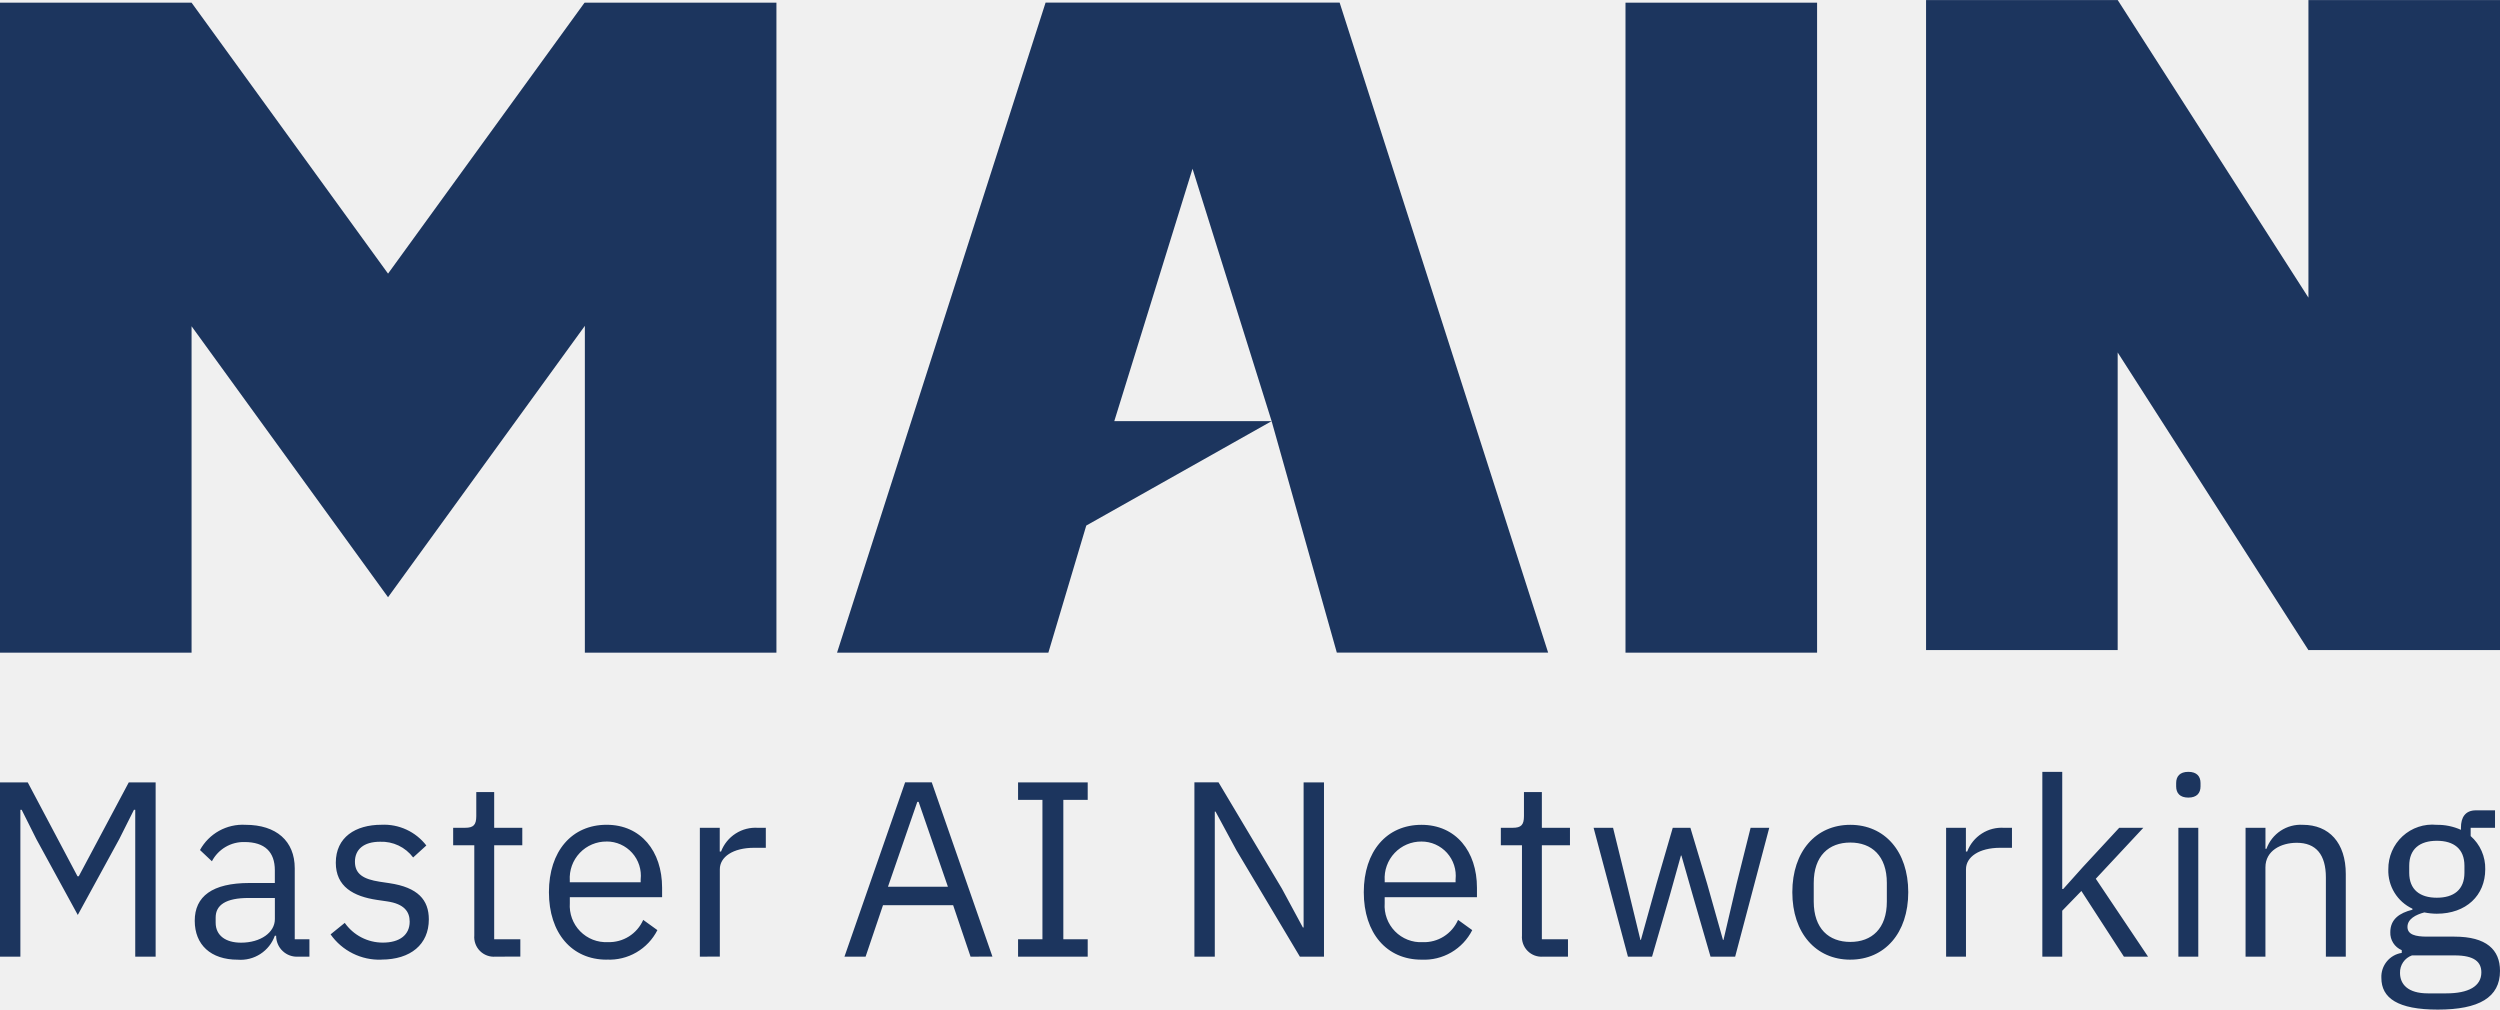
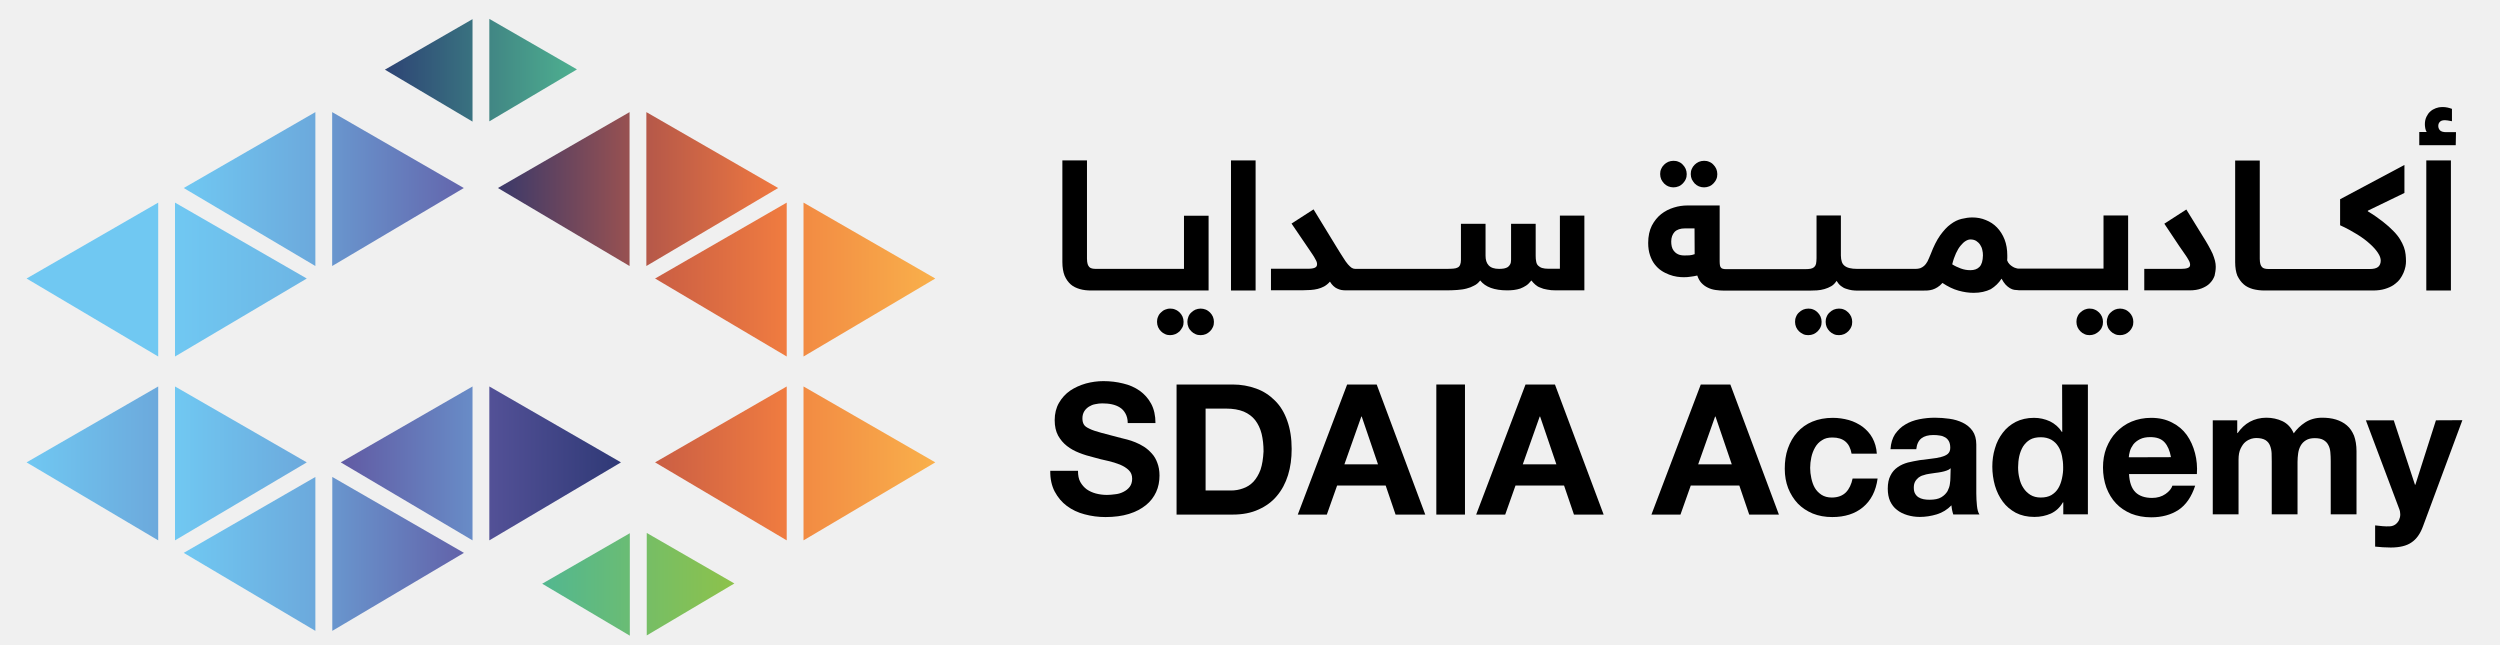
- <svg xmlns="http://www.w3.org/2000/svg" width="156" height="63" viewBox="0 0 156 63" fill="none">
-   <g clip-path="url(#clip0_905_24)">
-     <path d="M-4.17018e-05 59.695H1.272V50.533H1.353L2.266 52.356L4.854 57.093L7.443 52.356L8.359 50.532H8.439V59.695H9.712V48.82H8.036L4.916 54.678H4.835L1.731 48.82H-0.007L-4.17018e-05 59.695ZM19.308 59.695V58.609H18.392V54.18C18.392 52.481 17.244 51.468 15.319 51.468C14.746 51.435 14.175 51.565 13.672 51.843C13.17 52.122 12.756 52.537 12.479 53.042L13.223 53.743C13.417 53.372 13.71 53.064 14.069 52.852C14.429 52.64 14.84 52.533 15.256 52.543C16.529 52.543 17.15 53.166 17.15 54.304V55.099H15.567C13.239 55.099 12.152 55.94 12.152 57.454C12.152 58.95 13.146 59.885 14.837 59.885C15.333 59.925 15.828 59.8 16.246 59.529C16.664 59.259 16.982 58.858 17.15 58.389H17.231C17.23 58.567 17.265 58.744 17.335 58.908C17.404 59.073 17.507 59.221 17.637 59.343C17.766 59.466 17.919 59.561 18.086 59.621C18.254 59.682 18.432 59.707 18.609 59.695H19.308ZM15.04 58.823C14.078 58.823 13.457 58.372 13.457 57.577V57.252C13.457 56.473 14.094 56.034 15.506 56.034H17.152V57.358C17.151 58.184 16.266 58.823 15.04 58.823H15.04ZM23.794 59.879C25.625 59.879 26.759 58.929 26.759 57.37C26.759 56.152 26.076 55.376 24.306 55.111L23.685 55.018C22.692 54.862 22.148 54.55 22.148 53.771C22.148 53.008 22.692 52.525 23.716 52.525C24.113 52.509 24.509 52.591 24.868 52.761C25.227 52.932 25.541 53.188 25.78 53.506L26.603 52.758C26.275 52.333 25.85 51.994 25.364 51.769C24.877 51.544 24.344 51.439 23.809 51.465C22.179 51.465 20.954 52.244 20.954 53.833C20.954 55.329 22.055 55.936 23.53 56.155L24.167 56.248C25.218 56.404 25.564 56.887 25.564 57.51C25.564 58.336 24.943 58.819 23.888 58.819C23.422 58.819 22.964 58.708 22.551 58.494C22.137 58.279 21.782 57.969 21.513 57.588L20.628 58.305C20.984 58.811 21.459 59.22 22.012 59.495C22.565 59.771 23.177 59.904 23.794 59.883V59.879ZM32.469 59.692V58.609H30.837V52.746H32.591V51.656H30.837V49.427H29.72V50.923C29.72 51.469 29.549 51.654 29.022 51.654H28.277V52.745H29.596V58.369C29.581 58.547 29.605 58.726 29.666 58.894C29.727 59.062 29.824 59.214 29.95 59.341C30.076 59.467 30.228 59.564 30.395 59.625C30.562 59.687 30.741 59.711 30.918 59.695L32.469 59.692ZM37.855 59.879C38.504 59.912 39.148 59.756 39.709 59.43C40.271 59.104 40.727 58.621 41.022 58.04L40.136 57.401C39.949 57.827 39.639 58.187 39.246 58.434C38.853 58.681 38.396 58.804 37.932 58.788C37.612 58.805 37.292 58.753 36.993 58.636C36.695 58.519 36.424 58.339 36.2 58.11C35.975 57.88 35.802 57.605 35.691 57.303C35.58 57.001 35.535 56.679 35.557 56.358V55.984H41.315V55.392C41.315 53.118 39.996 51.466 37.854 51.466C35.681 51.466 34.253 53.117 34.253 55.672C34.253 58.227 35.682 59.883 37.855 59.883V59.879ZM37.855 52.509C38.155 52.508 38.452 52.571 38.726 52.693C39 52.816 39.245 52.995 39.445 53.218C39.646 53.442 39.797 53.706 39.889 53.993C39.98 54.279 40.011 54.582 39.978 54.881V55.053H35.555V54.944C35.535 54.63 35.58 54.315 35.686 54.019C35.793 53.722 35.96 53.452 36.176 53.224C36.392 52.995 36.653 52.814 36.942 52.692C37.231 52.569 37.542 52.508 37.855 52.512V52.509ZM44.917 59.692V54.242C44.917 53.479 45.726 52.902 47.059 52.902H47.787V51.656H47.306C46.813 51.62 46.322 51.745 45.906 52.012C45.489 52.279 45.169 52.673 44.993 53.136H44.912V51.656H43.671V59.695L44.917 59.692ZM61.928 59.692L58.141 48.817H56.48L52.694 59.695H54.013L55.099 56.485H59.476L60.563 59.695L61.928 59.692ZM59.15 55.333H55.409L57.24 50.035H57.321L59.15 55.333ZM67.873 59.695V58.609H66.352V49.91H67.873V48.82H63.527V49.91H65.048V58.609H63.527V59.695H67.873ZM81.112 59.695H82.617V48.82H81.345V57.872H81.298L79.994 55.457L76.036 48.819H74.531V59.695H75.803V50.643H75.85L77.154 53.058L81.112 59.695ZM88.701 59.882C89.35 59.915 89.994 59.759 90.556 59.432C91.118 59.105 91.574 58.622 91.868 58.04L90.983 57.401C90.796 57.828 90.487 58.188 90.094 58.436C89.701 58.684 89.243 58.807 88.779 58.791C88.459 58.808 88.139 58.756 87.84 58.639C87.541 58.522 87.271 58.343 87.046 58.113C86.822 57.883 86.648 57.608 86.538 57.306C86.427 57.004 86.381 56.682 86.404 56.361V55.987H92.162V55.395C92.162 53.121 90.843 51.469 88.7 51.469C86.528 51.469 85.1 53.121 85.1 55.675C85.1 58.23 86.528 59.883 88.701 59.883V59.882ZM88.701 52.512C89.001 52.511 89.298 52.573 89.572 52.695C89.846 52.817 90.092 52.995 90.293 53.219C90.493 53.443 90.645 53.706 90.737 53.993C90.829 54.279 90.86 54.582 90.828 54.881V55.053H86.405V54.944C86.385 54.63 86.429 54.315 86.536 54.02C86.643 53.724 86.809 53.453 87.025 53.225C87.24 52.997 87.5 52.816 87.789 52.693C88.077 52.571 88.388 52.509 88.701 52.512ZM97.842 59.695V58.609H96.212V52.746H97.966V51.656H96.212V49.427H95.095V50.923C95.095 51.469 94.924 51.654 94.397 51.654H93.652V52.745H94.971V58.369C94.956 58.547 94.98 58.726 95.041 58.894C95.102 59.061 95.199 59.214 95.325 59.34C95.45 59.466 95.602 59.563 95.769 59.625C95.936 59.686 96.114 59.71 96.291 59.695H97.842ZM101.583 59.695H103.088L104.207 55.831L104.89 53.385H104.92L105.618 55.831L106.737 59.695H108.274L110.401 51.656H109.237L108.368 55.13L107.545 58.652H107.514L106.521 55.13L105.481 51.656H104.379L103.37 55.13L102.392 58.652H102.362L101.508 55.13L100.655 51.656H99.441L101.583 59.695ZM115.458 59.882C117.6 59.882 119.075 58.23 119.075 55.675C119.075 53.121 117.6 51.469 115.458 51.469C113.316 51.469 111.841 53.121 111.841 55.675C111.841 58.23 113.318 59.883 115.46 59.883L115.458 59.882ZM115.458 58.776C114.123 58.776 113.177 57.95 113.177 56.252V55.099C113.177 53.401 114.123 52.575 115.458 52.575C116.793 52.575 117.739 53.401 117.739 55.099V56.254C117.741 57.95 116.794 58.776 115.46 58.776H115.458ZM122.677 59.695V54.242C122.677 53.479 123.486 52.902 124.819 52.902H125.547V51.656H125.066C124.573 51.62 124.082 51.745 123.666 52.012C123.249 52.279 122.929 52.673 122.753 53.136H122.672V51.656H121.437V59.695H122.677ZM127.442 59.695H128.683V56.829L129.878 55.597L132.532 59.695H134.038L130.778 54.834L133.743 51.656H132.238L129.973 54.102L128.746 55.472H128.684V48.164H127.442L127.442 59.695ZM136.553 49.77C137.08 49.77 137.313 49.49 137.313 49.069V48.864C137.313 48.443 137.08 48.163 136.553 48.163C136.025 48.163 135.792 48.443 135.792 48.864V49.066C135.792 49.49 136.024 49.77 136.553 49.77ZM135.931 59.695H137.173V51.656H135.931V59.695ZM141.363 59.695V54.117C141.363 53.089 142.326 52.59 143.319 52.59C144.514 52.59 145.135 53.321 145.135 54.756V59.695H146.377V54.538C146.377 52.589 145.337 51.468 143.692 51.468C143.205 51.44 142.721 51.57 142.313 51.839C141.905 52.109 141.594 52.503 141.427 52.964H141.365V51.656H140.123V59.695H141.363ZM156 60.584C156 59.258 155.147 58.446 153.16 58.446H151.452C150.724 58.446 150.226 58.322 150.226 57.839C150.226 57.34 150.753 57.075 151.277 56.935C151.533 56.987 151.793 57.014 152.053 57.016C153.885 57.016 155.079 55.879 155.079 54.243C155.088 53.852 155.011 53.463 154.854 53.105C154.696 52.746 154.462 52.427 154.169 52.17V51.656H155.689V50.565H154.495C153.827 50.565 153.563 51.017 153.563 51.64V51.781C153.085 51.567 152.566 51.46 152.043 51.469C151.659 51.431 151.272 51.475 150.906 51.598C150.54 51.72 150.204 51.919 149.92 52.181C149.636 52.442 149.41 52.761 149.257 53.116C149.104 53.471 149.027 53.855 149.031 54.242C149.013 54.755 149.147 55.263 149.414 55.7C149.682 56.138 150.072 56.487 150.536 56.703V56.766C149.728 56.968 149.155 57.358 149.155 58.169C149.145 58.406 149.209 58.641 149.337 58.842C149.464 59.042 149.65 59.199 149.869 59.29V59.461C149.503 59.518 149.17 59.708 148.936 59.996C148.701 60.284 148.58 60.648 148.597 61.02C148.597 62.282 149.621 62.999 152.12 62.999C154.696 62.999 156 62.236 156 60.584ZM154.836 60.677C154.836 61.549 154.027 61.986 152.648 61.986H151.499C150.242 61.986 149.761 61.41 149.761 60.709C149.754 60.471 149.822 60.237 149.956 60.041C150.09 59.845 150.282 59.697 150.506 59.617H153.175C154.417 59.617 154.836 60.038 154.836 60.677ZM152.058 56.018C151.006 56.018 150.335 55.52 150.335 54.46V54.024C150.335 52.968 151.002 52.465 152.058 52.465C153.114 52.465 153.781 52.964 153.781 54.024V54.46C153.78 55.523 153.113 56.018 152.058 56.018Z" fill="#1C355E" />
-     <path d="M113.386 0.167H101.431V40.726H113.386V0.167Z" fill="#1C355E" />
-     <path d="M156 0.004H144.046V18.573L132.143 0L132.137 0.004H120.186V40.563H132.143V21.994L144.049 40.573L144.066 40.563H156.003L156 0.004Z" fill="#1C355E" />
-     <path d="M36.496 0.167V0.179L36.476 0.166L24.214 17.074L11.954 0.167H-0.001V40.725H11.954V20.358L16.894 27.171L24.214 37.267L31.536 27.17L36.495 20.333V40.725H48.449V0.167H36.496Z" fill="#1C355E" />
-     <path d="M83.593 0.163H65.244L52.232 40.725H65.418L67.783 32.795L79.351 26.278H69.532L74.414 10.53L79.349 26.278L83.418 40.724H96.604L83.593 0.163Z" fill="#1C355E" />
-   </g>
+ <svg xmlns="http://www.w3.org/2000/svg" id="Layer_1" viewBox="0 0 1920 494.8">
  <defs>
-     <clipPath id="clip0_905_24">
-       <rect width="156" height="63" fill="white" />
-     </clipPath>
+     <style>.cls-1{fill:url(#linear-gradient);}.cls-2{fill:url(#linear-gradient-8);}.cls-3{fill:url(#linear-gradient-9);}.cls-4{fill:url(#linear-gradient-3);}.cls-5{fill:url(#linear-gradient-4);}.cls-6{fill:url(#linear-gradient-2);}.cls-7{fill:url(#linear-gradient-6);}.cls-8{fill:url(#linear-gradient-7);}.cls-9{fill:url(#linear-gradient-5);}.cls-10{fill:url(#linear-gradient-14);}.cls-11{fill:url(#linear-gradient-18);}.cls-12{fill:url(#linear-gradient-20);}.cls-13{fill:url(#linear-gradient-15);}.cls-14{fill:url(#linear-gradient-19);}.cls-15{fill:url(#linear-gradient-16);}.cls-16{fill:url(#linear-gradient-17);}.cls-17{fill:url(#linear-gradient-13);}.cls-18{fill:url(#linear-gradient-12);}.cls-19{fill:url(#linear-gradient-10);}.cls-20{fill:url(#linear-gradient-11);}</style>
+     <linearGradient id="linear-gradient" x1="-1250.31" y1="3489.2" x2="-1149.21" y2="3489.2" gradientTransform="translate(-766.81 -3344) rotate(-180) scale(1 -1)" gradientUnits="userSpaceOnUse">
+       <stop offset="0" stop-color="#985151" />
+       <stop offset="1" stop-color="#3a396a" />
+     </linearGradient>
+     <linearGradient id="linear-gradient-2" x1="1121.75" y1="3489.2" x2="1222.95" y2="3489.2" gradientTransform="translate(-625.35 -3344)" gradientUnits="userSpaceOnUse">
+       <stop offset="0" stop-color="#b55849" />
+       <stop offset="1" stop-color="#ef7840" />
+     </linearGradient>
+     <linearGradient id="linear-gradient-3" x1="-1371.01" y1="3558.7" x2="-1269.91" y2="3558.7" gradientTransform="translate(-766.81 -3344) rotate(-180) scale(1 -1)" gradientUnits="userSpaceOnUse">
+       <stop offset="0" stop-color="#f07c40" />
+       <stop offset="1" stop-color="#ca5e44" />
+     </linearGradient>
+     <linearGradient id="linear-gradient-4" x1="1242.45" y1="3558.7" x2="1343.65" y2="3558.7" gradientTransform="translate(-625.35 -3344)" gradientUnits="userSpaceOnUse">
+       <stop offset="0" stop-color="#f28b43" />
+       <stop offset="1" stop-color="#f9b04b" />
+     </linearGradient>
+     <linearGradient id="linear-gradient-5" x1="-1371.01" y1="3699.9" x2="-1269.91" y2="3699.9" gradientTransform="translate(-766.81 -3344) rotate(-180) scale(1 -1)" gradientUnits="userSpaceOnUse">
+       <stop offset="0" stop-color="#f07c40" />
+       <stop offset="1" stop-color="#ca5e44" />
+     </linearGradient>
+     <linearGradient id="linear-gradient-6" x1="1242.45" y1="3699.9" x2="1343.65" y2="3699.9" gradientTransform="translate(-625.35 -3344)" gradientUnits="userSpaceOnUse">
+       <stop offset="0" stop-color="#f28b43" />
+       <stop offset="1" stop-color="#f9b04b" />
+     </linearGradient>
+     <linearGradient id="linear-gradient-7" x1="-1129.71" y1="3699.9" x2="-1028.51" y2="3699.9" gradientTransform="translate(-766.81 -3344) rotate(-180) scale(1 -1)" gradientUnits="userSpaceOnUse">
+       <stop offset="0" stop-color="#688cc7" />
+       <stop offset="1" stop-color="#615aa3" />
+     </linearGradient>
+     <linearGradient id="linear-gradient-8" x1="1001.15" y1="3699.9" x2="1102.25" y2="3699.9" gradientTransform="translate(-625.35 -3344)" gradientUnits="userSpaceOnUse">
+       <stop offset="0" stop-color="#535197" />
+       <stop offset="1" stop-color="#2f3976" />
+     </linearGradient>
+     <linearGradient id="linear-gradient-9" x1="-1009.01" y1="3769.4" x2="-907.91" y2="3769.4" gradientTransform="translate(-766.81 -3344) rotate(-180) scale(1 -1)" gradientUnits="userSpaceOnUse">
+       <stop offset="0" stop-color="#6ca9dc" />
+       <stop offset="1" stop-color="#70c8f2" />
+     </linearGradient>
+     <linearGradient id="linear-gradient-10" x1="880.55" y1="3769.4" x2="981.65" y2="3769.4" gradientTransform="translate(-625.35 -3344)" gradientUnits="userSpaceOnUse">
+       <stop offset="0" stop-color="#6996ce" />
+       <stop offset="1" stop-color="#6262a9" />
+     </linearGradient>
+     <linearGradient id="linear-gradient-11" x1="-888.31" y1="3699.9" x2="-787.21" y2="3699.9" gradientTransform="translate(-766.81 -3344) rotate(-180) scale(1 -1)" gradientUnits="userSpaceOnUse">
+       <stop offset="0" stop-color="#6ca9dc" />
+       <stop offset="1" stop-color="#70c8f2" />
+     </linearGradient>
+     <linearGradient id="linear-gradient-12" x1="759.75" y1="3699.9" x2="860.95" y2="3699.9" gradientTransform="translate(-625.35 -3344)" gradientUnits="userSpaceOnUse">
+       <stop offset="0" stop-color="#70c8f2" />
+       <stop offset="1" stop-color="#6ca9dc" />
+     </linearGradient>
+     <linearGradient id="linear-gradient-13" x1="-888.31" y1="3558.7" x2="-787.21" y2="3558.7" gradientTransform="translate(-766.81 -3344) rotate(-180) scale(1 -1)" gradientUnits="userSpaceOnUse">
+       <stop offset="0" stop-color="#70c8f2" />
+       <stop offset="1" stop-color="#70c8f2" />
+     </linearGradient>
+     <linearGradient id="linear-gradient-14" x1="759.75" y1="3558.7" x2="860.95" y2="3558.7" gradientTransform="translate(-625.35 -3344)" gradientUnits="userSpaceOnUse">
+       <stop offset="0" stop-color="#70c8f2" />
+       <stop offset="1" stop-color="#6db5e4" />
+     </linearGradient>
+     <linearGradient id="linear-gradient-15" x1="-1009.01" y1="3489.2" x2="-907.91" y2="3489.2" gradientTransform="translate(-766.81 -3344) rotate(-180) scale(1 -1)" gradientUnits="userSpaceOnUse">
+       <stop offset="0" stop-color="#6ca9dc" />
+       <stop offset="1" stop-color="#70c8f2" />
+     </linearGradient>
+     <linearGradient id="linear-gradient-16" x1="880.45" y1="3489.2" x2="981.55" y2="3489.2" gradientTransform="translate(-625.35 -3344)" gradientUnits="userSpaceOnUse">
+       <stop offset="0" stop-color="#6996ce" />
+       <stop offset="1" stop-color="#6365ac" />
+     </linearGradient>
+     <linearGradient id="linear-gradient-17" x1="-1129.71" y1="3398.05" x2="-1062.41" y2="3398.05" gradientTransform="translate(-766.81 -3344) rotate(-180) scale(1 -1)" gradientUnits="userSpaceOnUse">
+       <stop offset="0" stop-color="#397280" />
+       <stop offset="1" stop-color="#2d4374" />
+     </linearGradient>
+     <linearGradient id="linear-gradient-18" x1="1001.15" y1="3397.85" x2="1068.45" y2="3397.85" gradientTransform="translate(-625.35 -3344)" gradientUnits="userSpaceOnUse">
+       <stop offset="0" stop-color="#418684" />
+       <stop offset="1" stop-color="#4eb090" />
+     </linearGradient>
+     <linearGradient id="linear-gradient-19" x1="-1250.51" y1="3792.85" x2="-1183.21" y2="3792.85" gradientTransform="translate(-766.81 -3344) rotate(-180) scale(1 -1)" gradientUnits="userSpaceOnUse">
+       <stop offset="0" stop-color="#6abc74" />
+       <stop offset="1" stop-color="#52b790" />
+     </linearGradient>
+     <linearGradient id="linear-gradient-20" x1="1122.05" y1="3792.65" x2="1189.35" y2="3792.65" gradientTransform="translate(-625.35 -3344)" gradientUnits="userSpaceOnUse">
+       <stop offset="0" stop-color="#76be65" />
+       <stop offset="1" stop-color="#8dc24b" />
+     </linearGradient>
  </defs>
+   <path d="m908.2,251.2c.6-1.3.8-2.5.8-4s-.3-2.7-.8-4c-.6-1.3-1.3-2.3-2.2-3.2-1-.9-2-1.7-3.3-2.2-1.3-.6-2.5-.8-4-.8s-2.6.3-3.9.8-2.3,1.3-3.2,2.2c-1,.9-1.7,1.9-2.2,3.2-.6,1.3-.8,2.5-.8,4s.3,2.7.8,4c.6,1.3,1.3,2.3,2.2,3.2,1,1,2,1.7,3.2,2.2,1.3.6,2.5.8,3.9.8s2.7-.3,4-.8c1.3-.6,2.3-1.3,3.3-2.2.8-1,1.6-2.1,2.2-3.2Z" />
+   <path d="m1136.8,215.4c4,5.1,10.9,7.6,20.8,7.6,1.7,0,3.4-.1,5.1-.3s3.3-.6,4.9-1.1c1.6-.6,3.1-1.4,4.5-2.3s2.7-2.3,4-3.9c.9,1.2,1.9,2.2,3,3.2s2.4,1.8,3.9,2.3c1.5.7,3.2,1.2,5.2,1.5,1.9.4,4.2.6,6.8.6h21.8v-57.4h-18.8v40.8h-8.8c-2,0-3.6-.2-4.9-.6-1.3-.4-2.2-1.1-3-1.8-.8-.8-1.3-1.8-1.5-3.1-.3-1.3-.4-2.7-.4-4.5v-24.5h-18.9v27.6c0,1.5-.2,2.6-.7,3.5s-1.1,1.6-1.8,2.1c-.8.5-1.8.9-2.9,1.1-1.2.2-2.4.3-3.8.3-3.7,0-6.3-.9-8-2.7s-2.4-4.3-2.4-7.4v-24.5h-18.9v27.6c0,1.6-.2,2.8-.6,3.8s-1,1.7-1.8,2.1c-.9.5-2,.8-3.4.9-1.5.1-3.2.2-5.3.2h-70.1c-1,0-1.8-.3-2.7-.8-.9-.6-1.8-1.5-2.9-2.7s-2.2-2.9-3.6-5.1c-1.4-2-2.9-4.7-4.9-7.8l-17.9-29.3-16.9,10.9,13.2,19.4c1.3,1.8,2.2,3.4,3.1,4.6.8,1.3,1.5,2.3,1.9,3.2.5.9.9,1.6,1.1,2.2.2.6.3,1.2.3,1.8,0,1.4-.6,2.2-1.7,2.7-1.1.5-2.8.8-5.1.8h-28.6v16.5h25.1c1.8,0,3.6-.1,5.4-.2,1.8-.1,3.6-.4,5.3-.8,1.8-.4,3.4-1.1,5-1.9,1.6-.9,3.1-2.1,4.5-3.7.8,1.4,1.7,2.4,2.6,3.3,1,.9,1.9,1.6,2.9,2,1.1.5,2.1.9,3.2,1.1,1.2.2,2.3.3,3.6.3h76.6c3.2,0,6.1-.1,8.8-.3,2.6-.2,5.1-.5,7.2-1.1,2.1-.5,4.1-1.3,5.7-2.2,2-.9,3.5-2.3,4.8-4h0Z" />
+   <rect x="1863.4" y="123.2" width="18.9" height="99.9" />
+   <path d="m1886.2,101.5h-7.6c-2.2,0-3.8-.5-4.7-1.4-.8-.9-1.3-2-1.3-3.3,0-1.4.4-2.4,1.2-3.2.8-.9,2.1-1.3,4-1.3,1,0,2.7.3,5.3.8v-9.5c-1.1-.4-2.1-.7-3.4-1-1.2-.3-2.6-.4-4.2-.4s-3.2.3-4.8.9c-1.6.6-3,1.4-4.2,2.5-1.3,1.1-2.2,2.5-3,4.1-.8,1.7-1.2,3.6-1.2,5.7,0,.9.1,1.9.3,3.1s.6,2.1,1.1,2.9h-5.7v10.1h28l.2-10h0Z" />
+   <path d="m1278,140.9c1,1,2,1.7,3.2,2.2,1.3.5,2.5.8,4,.8s2.7-.3,4-.8,2.3-1.3,3.2-2.2c.9-1,1.7-2,2.2-3.2.6-1.3.8-2.5.8-4s-.3-2.7-.8-4c-.6-1.3-1.3-2.3-2.2-3.2-.9-1-1.9-1.7-3.2-2.2-1.3-.6-2.5-.8-4-.8s-2.7.3-4,.8c-1.3.6-2.3,1.3-3.2,2.2-1,1-1.7,2-2.2,3.2-.6,1.3-.8,2.5-.8,4s.3,2.7.8,4c.6,1.2,1.3,2.2,2.2,3.2Z" />
+   <path d="m822.3,218.4c1.9,1.7,4.3,2.8,7,3.6s5.7,1.1,8.9,1.1h90v-57.4h-18.9v40.8h-67.6c-1.2,0-2.1-.1-3-.3s-1.6-.6-2.1-1.1c-.6-.6-1-1.4-1.3-2.3-.3-1.1-.5-2.4-.5-4.1v-75.5h-18.9v78c0,4.2.6,7.7,1.7,10.5,1.2,2.8,2.8,5,4.7,6.7h0Z" />
+   <rect x="945.4" y="123.2" width="18.9" height="99.9" />
+   <path d="m922.1,237c-1.4,0-2.7.3-4,.8-1.3.6-2.3,1.3-3.2,2.2-1,.9-1.7,1.9-2.2,3.2s-.8,2.5-.8,4,.3,2.7.8,4,1.3,2.3,2.2,3.2c1,1,2,1.7,3.2,2.2,1.3.6,2.5.8,4,.8s2.7-.3,4-.8c1.3-.6,2.3-1.3,3.2-2.2,1-1,1.7-2,2.2-3.2.6-1.3.8-2.5.8-4s-.3-2.7-.8-4c-.6-1.3-1.3-2.3-2.2-3.2-1-.9-2-1.7-3.2-2.2-1.3-.5-2.6-.8-4-.8Z" />
+   <path d="m1701.7,204.9c0-1.5-.2-3.1-.6-4.7-.4-1.7-1.1-3.4-1.8-5.3-.9-1.8-1.9-4-3.2-6.2-1.3-2.2-2.7-4.8-4.5-7.5l-12.5-20.3-16.9,10.9,11.4,17.1c1.8,2.7,3.3,4.9,4.5,6.5s1.9,2.9,2.5,3.9,1,1.8,1.1,2.3c.2.6.3,1.2.3,1.8,0,1.2-.6,1.9-1.8,2.4-1.3.5-3,.7-5.3.7h-28.1v16.5h34.8c3.6,0,6.6-.5,9.2-1.5,2.5-1,4.7-2.2,6.3-3.9,1.7-1.7,2.9-3.6,3.7-5.8.5-2.2.9-4.5.9-6.9h0Z" />
+   <path d="m1408.3,256.6c1.3.6,2.5.8,4,.8s2.7-.3,4-.8c1.3-.6,2.3-1.3,3.2-2.2.9-1,1.7-2,2.2-3.2.6-1.3.8-2.5.8-4s-.3-2.7-.8-4c-.6-1.3-1.3-2.3-2.2-3.2-1-.9-1.9-1.7-3.2-2.2-1.3-.6-2.5-.8-4-.8s-2.7.3-4,.8c-1.3.6-2.3,1.3-3.2,2.2-1,.9-1.7,1.9-2.2,3.2-.6,1.3-.8,2.5-.8,4s.3,2.7.8,4c.6,1.3,1.3,2.3,2.2,3.2s1.9,1.6,3.2,2.2Z" />
+   <path d="m1301.5,140.9c1,1,2,1.7,3.2,2.2,1.3.5,2.5.8,4,.8s2.7-.3,4-.8,2.3-1.3,3.2-2.2c.9-1,1.7-2,2.2-3.2.6-1.3.8-2.5.8-4s-.3-2.7-.8-4c-.6-1.3-1.3-2.3-2.2-3.2-.9-1-1.9-1.7-3.2-2.2-1.3-.6-2.5-.8-4-.8s-2.7.3-4,.8c-1.3.6-2.3,1.3-3.2,2.2-1,1-1.7,2-2.2,3.2-.6,1.3-.8,2.5-.8,4s.3,2.7.8,4c.6,1.2,1.4,2.2,2.2,3.2Z" />
+   <path d="m1723.2,218.4c1.9,1.7,4.3,2.8,7,3.6,2.7.7,5.7,1.1,8.9,1.1h83.2c3.6,0,6.7-.4,9.3-1.2,2.6-.8,4.9-1.8,6.8-3.1,1.8-1.3,3.4-2.7,4.7-4.4,1.2-1.7,2.1-3.2,2.8-4.9s1.2-3.2,1.5-4.8.4-2.8.4-4c0-1.8-.1-3.5-.3-5.3-.2-1.8-.6-3.7-1.3-5.6-.7-1.9-1.7-3.9-2.9-5.9s-3-4.3-5.2-6.5c-2.1-2.2-4.9-4.7-8.1-7.2s-7-5.2-11.5-7.9v-.5l28.1-13.6v-21.5l-49.4,26.3v20c4.9,2.2,9.2,4.6,13.1,7s7.2,4.9,9.8,7.3c2.7,2.4,4.8,4.8,6.2,7,1.5,2.2,2.1,4.2,2.1,5.9,0,2-.7,3.7-2,4.8-1.4,1.1-3.5,1.6-6.4,1.6h-77.6c-1.2,0-2.1-.1-3-.3s-1.6-.6-2.1-1.1c-.6-.6-1-1.4-1.3-2.3-.3-1.1-.5-2.4-.5-4.1v-75.5h-18.9v78c0,4.2.6,7.7,1.7,10.5,1.4,2.7,2.9,4.9,4.9,6.6h0Z" />
+   <path d="m1628.2,237c-1.5,0-2.7.3-4,.8-1.3.6-2.3,1.3-3.2,2.2-1,.9-1.7,1.9-2.2,3.2s-.8,2.5-.8,4,.3,2.7.8,4,1.3,2.3,2.2,3.2c1,1,2,1.7,3.2,2.2,1.3.6,2.5.8,4,.8s2.7-.3,4-.8c1.3-.6,2.3-1.3,3.2-2.2,1-1,1.7-2,2.2-3.2.6-1.3.8-2.5.8-4s-.3-2.7-.8-4c-.6-1.3-1.3-2.3-2.2-3.2-1-.9-2-1.7-3.2-2.2-1.3-.5-2.5-.8-4-.8Z" />
+   <path d="m1614.3,243.2c-.6-1.3-1.3-2.3-2.2-3.2-1-.9-2-1.7-3.3-2.2-1.3-.6-2.5-.8-4-.8s-2.6.3-3.9.8c-1.3.6-2.3,1.3-3.2,2.2-1,.9-1.7,1.9-2.2,3.2-.6,1.3-.8,2.5-.8,4s.3,2.7.8,4c.6,1.3,1.3,2.3,2.2,3.2,1,1,2,1.7,3.2,2.2,1.3.6,2.5.8,3.9.8s2.7-.3,4-.8c1.3-.6,2.3-1.3,3.3-2.2,1-1,1.8-2,2.2-3.2.6-1.3.8-2.5.8-4,0-1.5-.3-2.7-.8-4Z" />
+   <path d="m1384.8,256.6c1.3.6,2.5.8,4,.8s2.7-.3,4-.8c1.3-.6,2.3-1.3,3.2-2.2.9-1,1.7-2,2.2-3.2.6-1.3.8-2.5.8-4s-.3-2.7-.8-4c-.6-1.3-1.3-2.3-2.2-3.2-1-.9-1.9-1.7-3.2-2.2-1.3-.6-2.5-.8-4-.8s-2.7.3-4,.8c-1.3.6-2.3,1.3-3.2,2.2-1,.9-1.7,1.9-2.2,3.2-.6,1.3-.8,2.5-.8,4s.3,2.7.8,4c.6,1.3,1.3,2.3,2.2,3.2s2,1.6,3.2,2.2Z" />
+   <path d="m1537.2,214c1,1.9,2,3.4,3.1,4.6s2.2,2,3.3,2.7c1.2.7,2.2,1.1,3.4,1.3.4.1.8.1,1.2.1h.1c.7.1,1.4.2,2.1.2h84v-57.4h-18.9v40.8h-65.2c-.6,0-1.3-.1-2.1-.4-.9-.2-1.7-.6-2.5-1.1-.9-.5-1.7-1.2-2.4-1.9-.8-.8-1.4-1.8-1.8-2.9.1-.7.1-1.3.1-1.9v-2c0-4.5-.7-8.6-2.1-12.2s-3.4-6.7-5.8-9.2-5.3-4.4-8.6-5.7c-3.3-1.4-6.7-2-10.4-2-2.6,0-5.3.4-8.2,1.1s-5.6,2-8.4,4.1c-2.8,2-5.4,4.9-8.1,8.6-2.6,3.7-5,8.5-7.2,14.3-.9,2.3-1.8,4.2-2.5,5.7-.8,1.5-1.7,2.6-2.6,3.4-1,.8-1.9,1.4-3,1.8-1.1.3-2.2.5-3.5.5h-44.8c-2.3,0-4.4-.2-5.9-.6-1.7-.4-2.9-1-3.9-1.8s-1.7-1.8-2.1-3.1-.7-2.8-.7-4.7v-30.8h-18.7v32.8c0,1.8-.2,3.2-.4,4.4-.3,1.1-.8,1.9-1.5,2.5s-1.7,1-2.7,1.2c-1.1.2-2.5.3-4.1.3h-60.9c-1,0-1.8-.1-2.4-.3-.7-.2-1.2-.5-1.5-1-.4-.5-.6-1.1-.7-1.8s-.2-1.7-.2-2.8v-43h-24.7c-3.5,0-7,.5-10.5,1.6s-6.8,2.7-9.7,5c-2.9,2.3-5.3,5.3-7.2,8.9-1.8,3.6-2.8,8.1-2.8,13.3,0,3.6.5,6.7,1.4,9.4s2.1,5.1,3.6,7,3.2,3.6,5.2,4.9c1.9,1.3,3.9,2.2,5.9,3s4.1,1.3,6,1.6,3.8.4,5.3.4c1.8,0,3.4-.1,5.2-.4,1.8-.2,3.4-.5,5.1-.9.8,2.3,1.8,4.2,3.2,5.7,1.4,1.5,3,2.7,4.9,3.6,1.8.9,3.8,1.5,5.9,1.8s4.4.5,6.7.5h65.5c1.9,0,3.9-.1,5.8-.2,1.9-.1,3.9-.5,5.7-1s3.6-1.3,5.2-2.2,2.9-2.3,4.1-4.1c1,1.6,2,2.9,3.3,3.9s2.6,1.8,4.1,2.2c1.5.5,2.9.9,4.4,1.1s2.9.3,4.4.3h49.1c1.6,0,3-.1,4.4-.1,1.4-.1,2.7-.3,4-.7s2.5-1,3.8-1.8,2.5-1.8,3.8-3.3c4.2,2.8,8.3,4.8,12.3,5.9,3.9,1.1,7.8,1.7,11.7,1.7,5.1,0,9.4-1,13.1-2.8,3.4-2.1,6.2-4.8,8.3-8.1h0Zm-235.7-18.8c-1.4.5-2.7.8-4.1.9-1.3.1-2.5.1-3.7.1-2,0-3.7-.3-5.1-1s-2.3-1.5-3.1-2.5c-.8-1.1-1.3-2.1-1.6-3.4-.3-1.3-.4-2.5-.4-3.8,0-3.1.9-5.5,2.6-7.4,1.8-1.8,4.4-2.7,8.1-2.7h7.2l.1,19.8h0Zm218.8,9.7c-1.7,1.8-4.1,2.6-7.1,2.6-2.4,0-4.9-.4-7.3-1.3-2.4-.9-4.6-1.9-6.6-3.2.8-3.3,1.8-6.1,2.9-8.5s2.3-4.4,3.6-5.9c1.3-1.6,2.5-2.7,3.8-3.5s2.5-1.2,3.7-1.2c1.8,0,3.2.4,4.4,1.1,1.2.8,2.2,1.7,3,2.9s1.4,2.5,1.7,4c.4,1.5.5,2.9.5,4.3-.1,4-.9,6.9-2.6,8.7h0Z" />
+   <path d="m884.6,348.3c-1.8-2-3.8-3.8-6-5.2-2.2-1.4-4.4-2.5-6.6-3.4-2.2-.9-4.3-1.6-6.2-2.1s-3.6-.9-4.8-1.2c-6.2-1.6-11.3-2.9-15.2-4s-6.9-2-9-3.1c-2.2-1-3.7-2-4.4-3.3-.8-1.3-1.1-2.8-1.1-4.8s.5-3.8,1.4-5.3,2.1-2.6,3.6-3.6c1.5-.9,3-1.6,4.9-1.9,1.8-.4,3.5-.6,5.3-.6,2.6,0,5.1.2,7.4.7,2.3.5,4.4,1.3,6.1,2.4,1.8,1.1,3.2,2.6,4.3,4.6,1.1,1.9,1.8,4.4,1.8,7.4h21.3c0-5.7-1.1-10.7-3.3-14.8-2.2-4.1-5.2-7.4-8.8-10-3.7-2.6-8-4.5-12.8-5.6-4.8-1.2-9.8-1.8-15.1-1.8-4.5,0-8.9.6-13.4,1.8-4.5,1.3-8.5,3.1-12.1,5.5-3.6,2.5-6.4,5.6-8.6,9.4-2.2,3.8-3.3,8.3-3.3,13.3,0,4.7.9,8.6,2.6,11.8,1.8,3.2,4,5.8,6.8,8s5.9,3.9,9.5,5.3c3.5,1.4,7.2,2.5,10.9,3.4,3.6,1.1,7.2,1.9,10.8,2.7s6.7,1.8,9.5,2.9c2.8,1.2,5.1,2.6,6.8,4.3,1.8,1.7,2.6,3.9,2.6,6.6,0,2.5-.7,4.6-1.9,6.2-1.3,1.7-2.9,2.9-4.9,3.9s-4.1,1.6-6.3,1.8c-2.2.3-4.4.5-6.3.5-3,0-5.8-.4-8.5-1.1-2.6-.7-5-1.8-7-3.2-2-1.5-3.6-3.3-4.9-5.6s-1.8-5.2-1.8-8.6h-21.3c-.1,6.1,1.1,11.5,3.4,15.9,2.4,4.5,5.5,8.2,9.4,11.1s8.5,5.1,13.6,6.4c5.2,1.4,10.5,2.1,16,2.1,6.8,0,12.8-.8,18-2.4s9.5-3.9,13-6.7c3.5-2.8,6.1-6.2,7.9-10.1,1.8-3.9,2.6-8.2,2.6-12.7,0-3.7-.6-7-1.7-9.8-.9-2.5-2.3-5.1-4.2-7.1h0Z" />
+   <path d="m979.1,307.6c-4.1-4.1-8.8-7.2-14.4-9.2-5.5-2-11.6-3.1-18-3.1h-43.1v99.9h43.1c7.7,0,14.3-1.3,19.9-3.9,5.6-2.5,10.4-6,14.1-10.5,3.8-4.5,6.6-9.8,8.5-15.9s2.8-12.8,2.8-20.1c0-8.3-1.2-15.6-3.4-21.7-2.2-6.3-5.4-11.5-9.5-15.5h0Zm-11,53.1c-1.4,3.8-3.3,6.9-5.5,9.3-2.3,2.4-5,4.1-8,5.1-3,1.1-6,1.6-9.2,1.6h-19.5v-62.9h15.7c5.4,0,9.9.8,13.6,2.3,3.7,1.6,6.6,3.8,8.8,6.6,2.2,2.9,3.9,6.4,4.9,10.4,1,4.1,1.5,8.6,1.5,13.6-.3,5.5-1,10.1-2.3,14h0Z" />
+   <path d="m1034.6,295.3l-37.9,99.9h22.3l7.9-22.3h37.3l7.6,22.3h22.8l-37.3-99.9h-22.7Zm-2.1,61.3l13-36.7h.3l12.5,36.7h-25.8Z" />
+   <rect x="1103.1" y="295.3" width="22" height="99.9" />
+   <path d="m1171.6,295.3l-37.9,99.9h22.3l7.9-22.3h37.3l7.6,22.3h22.8l-37.4-99.9h-22.6Zm-2.1,61.3l13-36.7h.3l12.5,36.7h-25.8Z" />
+   <path d="m1306.2,295.3l-37.9,99.9h22.3l7.9-22.3h37.3l7.6,22.3h22.8l-37.3-99.9h-22.7Zm-2,61.3l13-36.7h.3l12.5,36.7h-25.8Z" />
+   <path d="m1417.7,378.1c-2.6,2.6-6.2,4-10.9,4-3.1,0-5.7-.7-7.9-2.1-2.1-1.4-3.9-3.2-5.1-5.3-1.3-2.2-2.1-4.7-2.7-7.4-.6-2.7-.9-5.3-.9-8s.3-5.3.9-8.1c.6-2.8,1.6-5.3,2.9-7.6s3.1-4.2,5.3-5.5c2.1-1.5,4.8-2.1,8-2.1,8.5,0,13.3,4.2,14.7,12.4h19.4c-.3-4.6-1.5-8.6-3.4-12.1s-4.6-6.3-7.6-8.6c-3.1-2.2-6.6-4-10.5-5.1-4-1.1-8.1-1.7-12.3-1.7-5.8,0-11.1,1-15.7,2.9s-8.5,4.7-11.6,8.2c-3.2,3.5-5.5,7.7-7.2,12.4-1.7,4.8-2.4,10-2.4,15.6s.9,10.4,2.6,14.9c1.8,4.5,4.3,8.5,7.4,11.8,3.2,3.3,7,5.8,11.5,7.7,4.5,1.8,9.4,2.7,15,2.7,9.6,0,17.5-2.5,23.6-7.6s9.9-12.4,11.2-22h-19.2c-.9,4.4-2.6,8-5.1,10.6h0Z" />
+   <path d="m1517.8,379v-37.6c0-4.3-1-7.8-2.9-10.5s-4.5-4.8-7.6-6.3-6.5-2.5-10.2-3-7.4-.8-11.1-.8c-4.1,0-8.1.4-12.1,1.2-3.9.8-7.5,2.1-10.6,4-3.2,1.8-5.7,4.4-7.9,7.4-2,3.1-3.2,6.9-3.5,11.6h19.8c.4-3.9,1.8-6.7,4-8.4,2.2-1.7,5.3-2.5,9.1-2.5,1.8,0,3.4.1,5,.4,1.6.2,2.9.7,4.1,1.4s2.1,1.7,2.8,2.9c.7,1.3,1.1,2.9,1.1,5.1s-.7,3.6-1.9,4.7c-1.3,1.1-3,1.8-5.3,2.4-2.2.6-4.7,1-7.5,1.3s-5.7.7-8.8,1.1c-3.1.5-6,1.1-9,1.8-2.9.8-5.5,1.9-7.9,3.6-2.3,1.6-4.2,3.7-5.5,6.4-1.4,2.6-2.1,6-2.1,10.1,0,3.7.6,6.9,1.8,9.6,1.3,2.7,3,5,5.3,6.7,2.2,1.8,4.9,3.1,7.9,4s6.2,1.4,9.6,1.4c4.5,0,8.8-.7,13.1-2s8.1-3.7,11.2-6.9c.1,1.3.3,2.4.5,3.6s.6,2.3.9,3.4h20.1c-1-1.5-1.6-3.7-1.9-6.7-.3-3-.5-6.2-.5-9.4h0Zm-19.9-11.8c0,1.1-.1,2.6-.4,4.5-.2,1.8-.9,3.7-1.8,5.5-1.1,1.8-2.6,3.4-4.8,4.7-2.1,1.3-5.2,1.9-9,1.9-1.6,0-3.1-.1-4.6-.4s-2.8-.8-3.9-1.5-2-1.7-2.6-2.8c-.7-1.2-1-2.7-1-4.6,0-1.8.3-3.3,1-4.6.7-1.3,1.6-2.2,2.6-3.1,1.1-.8,2.3-1.5,3.7-1.8,1.4-.5,2.9-.9,4.5-1.1,1.5-.3,3-.5,4.7-.7s3.2-.4,4.6-.7c1.5-.3,2.8-.6,4.1-1.1,1.3-.4,2.3-1,3.1-1.8l-.2,7.6h0Z" />
+   <path d="m1583.8,331.7h-.3c-2.2-3.5-5.3-6.2-9.1-8.1-3.9-1.8-8-2.7-12.3-2.7-5.3,0-10,1.1-14,3.1-4,2.1-7.4,4.9-10,8.4-2.6,3.4-4.7,7.4-6,12-1.4,4.6-2,9.2-2,14s.7,9.9,2,14.5c1.4,4.7,3.4,8.8,6,12.3,2.6,3.6,6,6.4,10,8.6,4.1,2.1,8.8,3.2,14.3,3.2,4.7,0,8.8-.9,12.7-2.6,3.8-1.8,6.9-4.6,9.2-8.6h.3v9.2h18.9v-99.7h-19.8l.1,36.4h0Zm-.2,35.7c-.6,2.8-1.5,5.3-2.8,7.5s-3,3.9-5.3,5.3c-2.2,1.3-5,1.9-8.2,1.9s-5.7-.7-7.9-2c-2.2-1.4-4-3.1-5.4-5.3-1.5-2.2-2.5-4.7-3.1-7.5-.7-2.8-1-5.5-1-8.4s.3-5.8.9-8.6c.6-2.7,1.6-5.2,2.9-7.4,1.4-2.1,3.1-3.9,5.3-5.2,2.2-1.3,5-1.9,8.3-1.9s5.8.7,8.1,1.9c2.2,1.3,4,3,5.3,5.1,1.4,2.1,2.3,4.6,2.9,7.4s.9,5.6.9,8.6c.1,2.9-.3,5.8-.9,8.6h0Z" />
+   <path d="m1679.4,334c-2.9-4-6.7-7.2-11.3-9.5-4.6-2.4-9.9-3.6-16-3.6-5.5,0-10.5,1-15.1,2.9s-8.4,4.7-11.7,8.1c-3.3,3.4-5.7,7.4-7.6,12.1-1.8,4.7-2.6,9.7-2.6,15.1s.9,10.7,2.6,15.4c1.8,4.7,4.2,8.7,7.4,12.1,3.2,3.4,7,5.9,11.6,7.9,4.6,1.8,9.7,2.8,15.4,2.8,8.2,0,15.2-1.9,21-5.7,5.7-3.8,10-10,12.8-18.6h-17.5c-.7,2.2-2.4,4.4-5.3,6.4s-6.3,3-10.3,3c-5.5,0-9.9-1.5-12.8-4.4s-4.6-7.6-4.9-13.9h52.1c.4-5.5-.1-11-1.4-16-1.4-5.4-3.5-10-6.4-14.1h0Zm-44.5,17.2c.1-1.4.4-3,.9-4.8s1.4-3.4,2.6-5.1c1.3-1.6,2.9-2.9,5.1-4s4.8-1.6,7.9-1.6c4.9,0,8.5,1.3,10.9,3.9s4.1,6.4,5,11.5l-32.4.1h0Z" />
+   <path d="m1802.4,326.7c-2.3-2-5.2-3.5-8.4-4.5-3.3-1-6.8-1.4-10.6-1.4-5.1,0-9.4,1.3-13,3.6-3.7,2.4-6.6,5.3-8.8,8.4-1.9-4.4-4.9-7.5-8.6-9.3-3.8-1.8-8-2.7-12.5-2.7s-8.9,1.1-12.6,3.1-6.8,5-9.4,8.7h-.3v-9.8h-18.8v72.2h19.8v-41.9c0-3.5.5-6.4,1.6-8.6s2.2-3.9,3.7-5.1,2.9-1.9,4.4-2.4c1.5-.4,2.7-.6,3.8-.6,3.2,0,5.5.6,7.2,1.6,1.7,1.1,2.8,2.5,3.5,4.3s1.1,3.7,1.2,5.8.1,4.3.1,6.3v40.6h19.8v-40.3c0-2.2.2-4.5.5-6.6.3-2.2,1-4.2,1.9-5.8,1-1.8,2.3-3.1,4.1-4.2,1.8-1.1,4-1.6,6.8-1.6s5.1.5,6.6,1.4c1.7,1,2.9,2.2,3.7,3.8.9,1.6,1.4,3.4,1.6,5.5s.3,4.4.3,6.9v40.9h19.8v-48.4c0-4.7-.7-8.7-1.9-12-1.3-3.1-3.1-5.9-5.5-7.9h0Z" />
+   <path d="m1870.8,322.8l-15.8,49.5h-.3l-16.3-49.5h-21.4l25.5,67.8c.6,1.4.9,2.9.9,4.4,0,1.6-.3,2.9-.9,4.3-.6,1.3-1.5,2.4-2.6,3.3-1.2.9-2.6,1.5-4.3,1.6-1.9.1-3.9.1-5.8-.1s-3.9-.4-5.7-.6v16.3c2,.2,4.1.4,6,.5s4.1.2,6,.2c6.8,0,12.2-1.3,15.9-3.9,3.8-2.5,6.8-6.7,8.9-12.5l30.2-81.4-20.3.1h0Z" />
+   <polygon class="cls-1" points="483.5 204.3 382.4 144.4 483.5 86.1 483.5 204.3" />
+   <polygon class="cls-6" points="496.4 204.3 597.6 144.4 496.4 86.1 496.4 204.3" />
+   <polygon class="cls-4" points="604.2 273.8 503.1 213.9 604.2 155.6 604.2 273.8" />
+   <polygon class="cls-5" points="617.1 273.8 718.3 213.9 617.1 155.6 617.1 273.8" />
+   <polygon class="cls-9" points="604.2 415 503.1 355.1 604.2 296.8 604.2 415" />
+   <polygon class="cls-7" points="617.1 415 718.3 355.1 617.1 296.8 617.1 415" />
+   <polygon class="cls-8" points="362.9 415 261.7 355.1 362.9 296.8 362.9 415" />
+   <polygon class="cls-2" points="375.8 415 476.9 355.1 375.8 296.8 375.8 415" />
+   <polygon class="cls-3" points="242.2 484.5 141.1 424.6 242.2 366.3 242.2 484.5" />
+   <polygon class="cls-19" points="255.2 484.5 356.3 424.6 255.2 366.3 255.2 484.5" />
+   <polygon class="cls-20" points="121.5 415 20.4 355.1 121.5 296.8 121.5 415" />
+   <polygon class="cls-18" points="134.4 415 235.6 355.1 134.4 296.8 134.4 415" />
+   <polygon class="cls-17" points="121.5 273.8 20.4 213.9 121.5 155.6 121.5 273.8" />
+   <polygon class="cls-10" points="134.4 273.8 235.6 213.9 134.4 155.6 134.4 273.8" />
+   <polygon class="cls-13" points="242.2 204.3 141.1 144.4 242.2 86.1 242.2 204.3" />
+   <polygon class="cls-15" points="255.1 204.3 356.2 144.4 255.1 86.1 255.1 204.3" />
+   <polygon class="cls-16" points="362.9 93.4 295.6 53.5 362.9 14.7 362.9 93.4" />
+   <polygon class="cls-11" points="375.8 93.2 443.1 53.3 375.8 14.5 375.8 93.2" />
+   <polygon class="cls-14" points="483.7 488.2 416.4 448.3 483.7 409.5 483.7 488.2" />
+   <polygon class="cls-12" points="496.7 488 564 448.1 496.7 409.3 496.7 488" />
</svg>
